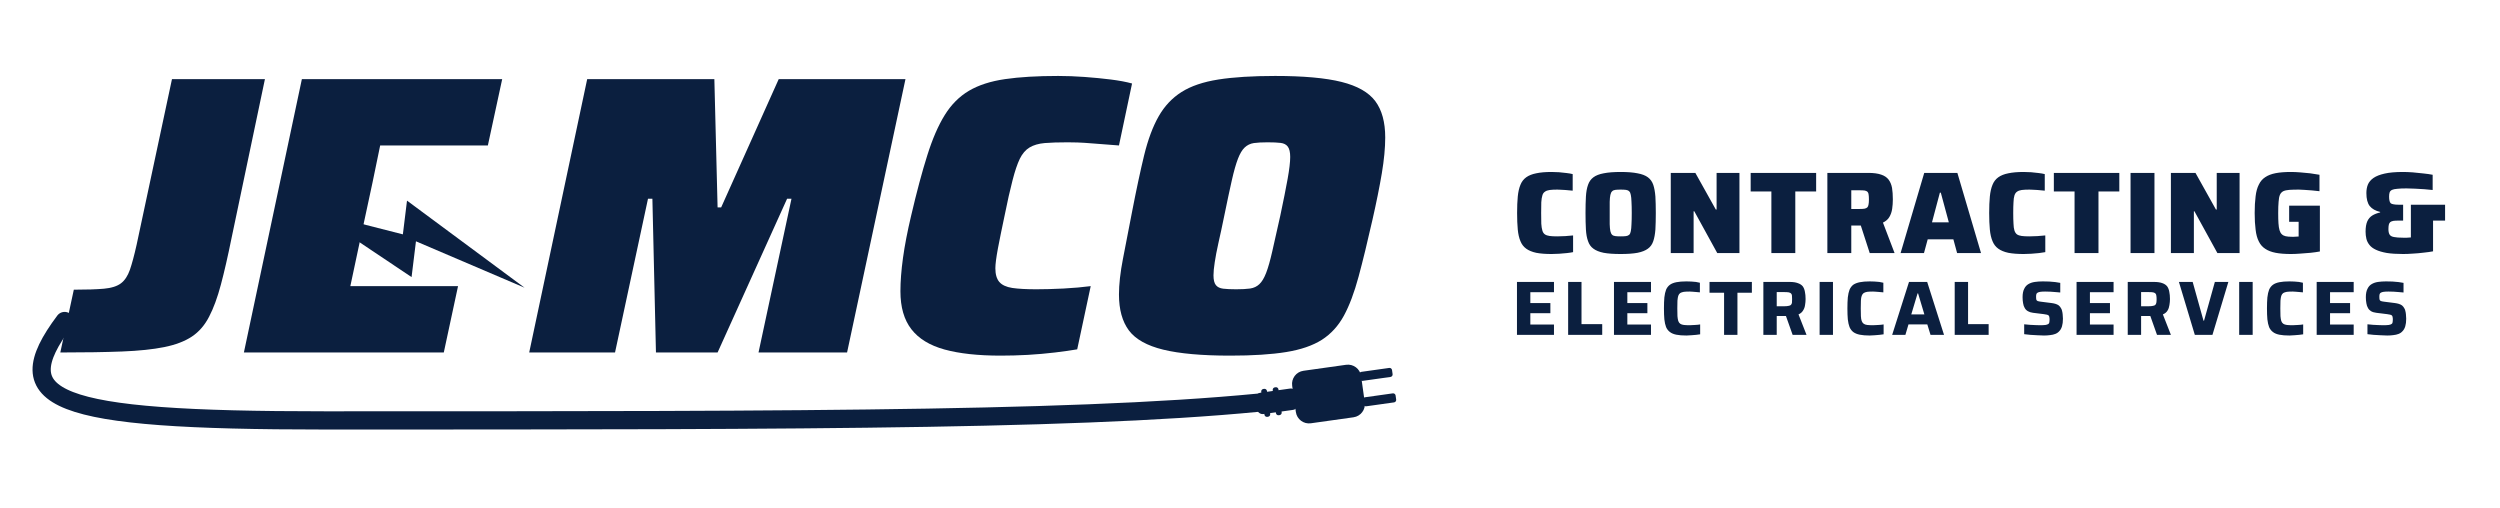
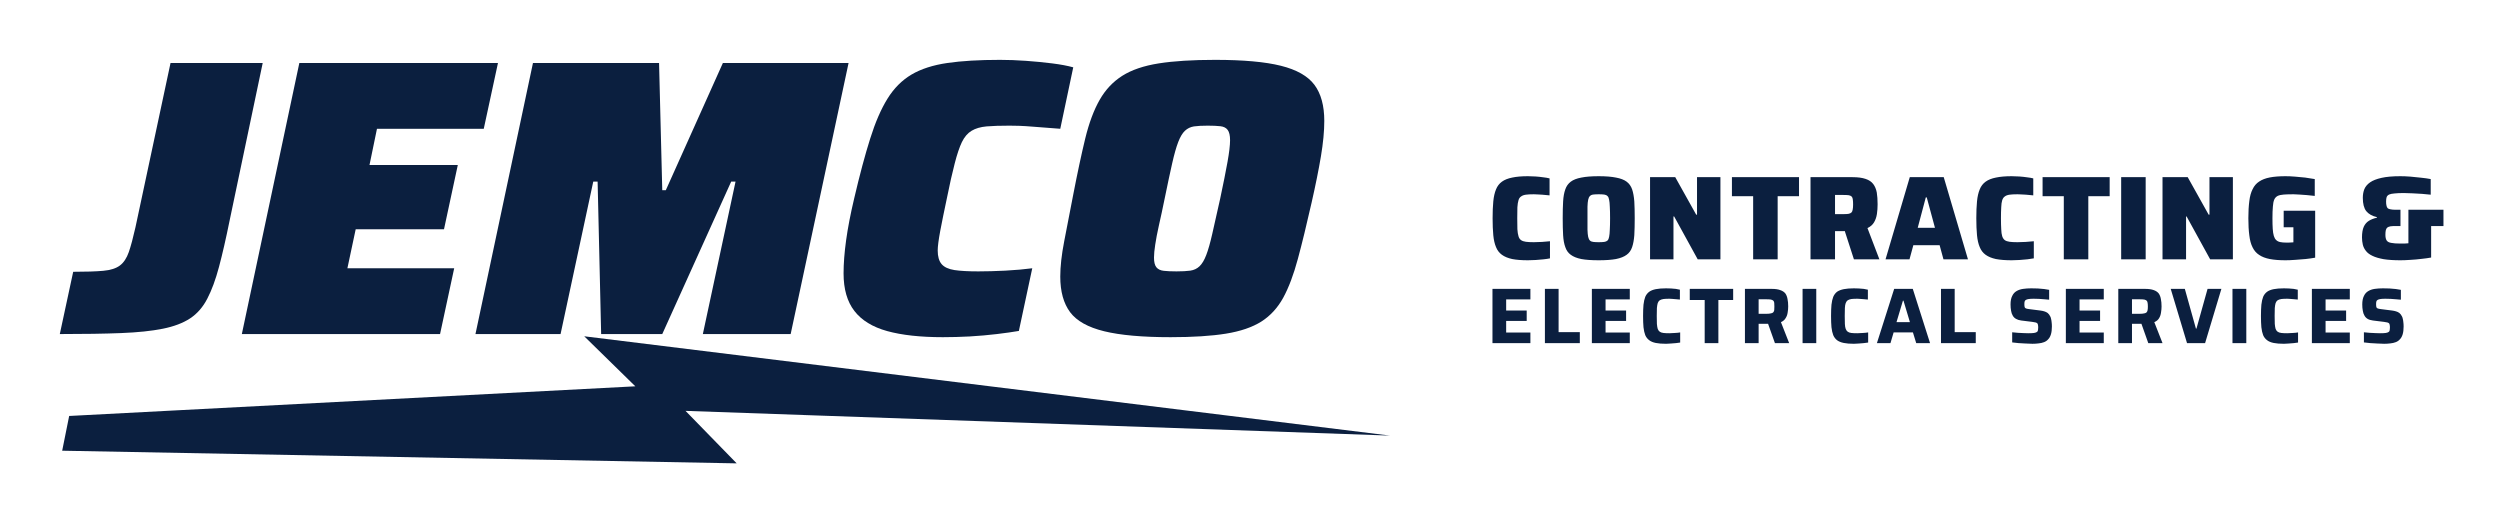
- <svg xmlns="http://www.w3.org/2000/svg" viewBox="0 0 1871 380" width="1871" height="380" role="img" aria-labelledby="t">
+ <svg xmlns="http://www.w3.org/2000/svg" viewBox="0 0 1826 380" width="1826" height="380" role="img" aria-labelledby="t">
  <defs>
    <linearGradient id="gLetter" x1="0" y1="0" x2="0.25" y2="1">
      <stop offset="0" stop-color="#2F82F5" />
      <stop offset="0.55" stop-color="#1655B8" />
      <stop offset="1" stop-color="#0E3A7A" />
    </linearGradient>
-     <linearGradient id="gBolt" x1="0" y1="0" x2="0" y2="1">
+     <linearGradient id="gBolt" x1="0" y1="0" x2="1" y2="0">
+       <stop offset="0" stop-color="#1655B8" />
+       <stop offset="0.55" stop-color="#3DB4FF" />
+       <stop offset="1" stop-color="#A9E4FF" />
+     </linearGradient>
+     <linearGradient id="gBoltV" x1="0" y1="0" x2="0" y2="1">
      <stop offset="0" stop-color="#A9E4FF" />
      <stop offset="0.5" stop-color="#3DB4FF" />
      <stop offset="1" stop-color="#2F82F5" />
    </linearGradient>
-     <linearGradient id="gCord" x1="0" y1="0" x2="1" y2="0">
+     <linearGradient id="gRoof" x1="0" y1="0" x2="1" y2="0">
      <stop offset="0" stop-color="#0E3A7A" />
      <stop offset="0.6" stop-color="#1655B8" />
      <stop offset="1" stop-color="#2F82F5" />
    </linearGradient>
-     <linearGradient id="gPlug" x1="0" y1="0" x2="0" y2="1">
-       <stop offset="0" stop-color="#2F82F5" />
-       <stop offset="1" stop-color="#0E3A7A" />
-     </linearGradient>
-     <linearGradient id="gBlade" x1="0" y1="0" x2="0" y2="1">
-       <stop offset="0" stop-color="#F2F5F8" />
-       <stop offset="1" stop-color="#8B96A5" />
-     </linearGradient>
  </defs>
-   <g transform="translate(0 22) scale(0.62)">
+   <g transform="translate(0 10) scale(0.6)">
    <g id="mark">
-       <path d="M 78 352 C 6 448, 62 472, 392 472 C 992 472, 1342 472, 1562 446" fill="none" stroke="#0B1F3F" stroke-width="22" stroke-linecap="round" />
-       <g transform="translate(1562 446) rotate(-8)">
-         <rect x="-46" y="-13" width="50" height="26" rx="7" fill="#0B1F3F" />
-         <rect x="-38" y="-17" width="7" height="34" rx="3" fill="#0B1F3F" opacity="1" />
-         <rect x="-24" y="-17" width="7" height="34" rx="3" fill="#0B1F3F" opacity="1" />
-         <rect x="0" y="-32" width="84" height="64" rx="16" fill="#0B1F3F" />
-         <rect x="82" y="-21" width="40" height="11" rx="3" fill="#0B1F3F" />
-         <rect x="82" y="10" width="40" height="11" rx="3" fill="#0B1F3F" />
-       </g>
-       <path transform="translate(296.8 390)" d="M 82 -170 L 200 -91 L 205.3 -134.2 L 336.4 -78.2 L 194.5 -183.3 L 189.5 -142.6 Z" fill="#0B1F3F" />
+       <path transform="translate(76 540)" d="M 8.2 -50.3 L 697.4 -86.4 L 635.2 -147.3 L 1616.1 -26.4 L 758.5 -56.5 L 820.8 7.4 L -0.3 -8 Z" fill="#0B1F3F" />
      <path transform="translate(92 390)" d="M-19.2 0 -2.9 -75.8Q20.1 -75.8 33.6 -77Q47 -78.2 54 -83.5Q60.9 -88.7 64.8 -99.8Q68.6 -110.8 72.9 -130L115.6 -330H227.8L187.5 -138.1Q180.8 -105 174.6 -81.8Q168.4 -58.5 160.4 -43.2Q152.5 -27.8 139.6 -19.2Q126.6 -10.6 106.2 -6.5Q85.9 -2.4 55.4 -1.2Q24.9 0 -19.2 0Z" fill="#0B1F3F" />
-       <path transform="translate(296.8 390)" d="M -2.4 0 L 67.6 -330 L 309.4 -330 L 292.1 -249.9 L 162.1 -249.9 L 153 -205.8 L 136.2 -127.6 L 126.1 -80.1 L 256.1 -80.1 L 238.9 0 Z" fill="#0B1F3F" />
-       <path transform="translate(641.2 390)" d="M-2.4 0 67.6 -330H221.1L225 -175.1H229.3L298.8 -330H451.8L381.3 0H274.4L314.2 -185.6H308.9L225 0H150.6L146.3 -185.6H141L101.2 0Z" fill="#0B1F3F" />
-       <path transform="translate(1072.5 390)" d="M135.3 3.8Q94.5 3.8 67.6 -3.6Q40.8 -11 27.6 -28.1Q14.4 -45.1 14.4 -73.9Q14.4 -91.6 17.5 -114.2Q20.6 -136.7 27.3 -165Q37.4 -208.2 46.8 -237.9Q56.1 -267.6 67.9 -286.6Q79.6 -305.5 97.1 -315.9Q114.6 -326.2 140.8 -330Q166.9 -333.8 204.8 -333.8Q220.2 -333.8 236.7 -332.6Q253.3 -331.4 268.4 -329.5Q283.5 -327.6 294 -324.7L278.2 -249.9Q259 -251.3 247 -252.3Q235 -253.3 228.1 -253.5Q221.1 -253.7 216.3 -253.7Q199.5 -253.7 188.5 -252.8Q177.5 -251.8 170.3 -247.5Q163.1 -243.2 158.5 -233.8Q154 -224.5 149.7 -207.7Q145.3 -190.9 140.1 -165Q135.3 -142.5 132.1 -125.7Q129 -108.9 129 -101.7Q129 -90.7 133.8 -85.1Q138.6 -79.6 149.4 -77.9Q160.2 -76.3 178.4 -76.3Q192.8 -76.3 211.3 -77.2Q229.8 -78.2 244.1 -80.1L227.8 -3.8Q216.8 -1.9 201 0Q185.1 1.9 168.1 2.9Q151.1 3.8 135.3 3.8Z" fill="#0B1F3F" />
-       <path transform="translate(1336.3 390)" d="M148.7 3.8Q97.4 3.8 67.9 -3.4Q38.4 -10.6 26.4 -26.6Q14.4 -42.7 14.4 -70Q14.4 -88.3 19.2 -113Q24 -137.7 30.2 -169.8Q37.9 -209.6 44.8 -238.1Q51.8 -266.7 62.4 -285.2Q72.9 -303.6 89.9 -314.4Q107 -325.2 134.3 -329.5Q161.6 -333.8 202.9 -333.8Q254.2 -333.8 283 -326.6Q311.8 -319.4 323.8 -303.4Q335.8 -287.3 335.8 -259.5Q335.8 -240.8 331.7 -216.3Q327.6 -191.9 320.4 -160.2Q311.3 -119.9 303.6 -91.4Q295.9 -62.8 285.9 -44.4Q275.8 -25.9 259.3 -15.3Q242.7 -4.8 216.1 -0.5Q189.5 3.8 148.7 3.8ZM155.9 -76.3Q166 -76.3 172.7 -77.2Q179.4 -78.2 183.9 -82.5Q188.5 -86.8 192.1 -96.2Q195.7 -105.5 199.5 -122.3Q203.4 -139.1 209.1 -165Q214.9 -192.3 218 -209.6Q221.1 -226.9 221.1 -236Q221.1 -244.6 218.2 -248.5Q215.4 -252.3 209.4 -253Q203.4 -253.7 193.8 -253.7Q183.7 -253.7 177.2 -252.8Q170.8 -251.8 166.2 -247.5Q161.6 -243.2 158 -233.8Q154.4 -224.5 150.6 -207.7Q146.8 -190.9 141.5 -165Q137.7 -146.3 134.5 -132.4Q131.4 -118.5 130 -108.9Q128.5 -99.3 128.5 -93.1Q128.5 -84.9 131.4 -81.3Q134.3 -77.7 140.3 -77Q146.3 -76.3 155.9 -76.3Z" fill="#0B1F3F" />
+       <path transform="translate(296.8 390)" d="M-2.4 0 67.6 -330H309.4L292.1 -249.9H162.1L153 -205.8H260.5L243.7 -127.6H136.2L126.1 -80.1H256.1L238.9 0Z" fill="#0B1F3F" />
+       <path transform="translate(581.2 390)" d="M-2.4 0 67.6 -330H221.1L225 -175.1H229.3L298.8 -330H451.8L381.3 0H274.4L314.2 -185.6H308.9L225 0H150.6L146.3 -185.6H141L101.2 0Z" fill="#0B1F3F" />
+       <path transform="translate(1012.5 390)" d="M135.3 3.8Q94.5 3.8 67.6 -3.6Q40.8 -11 27.6 -28.1Q14.4 -45.1 14.4 -73.9Q14.4 -91.6 17.5 -114.2Q20.6 -136.7 27.3 -165Q37.4 -208.2 46.8 -237.9Q56.1 -267.6 67.9 -286.6Q79.6 -305.5 97.1 -315.9Q114.6 -326.2 140.8 -330Q166.9 -333.8 204.8 -333.8Q220.2 -333.8 236.7 -332.6Q253.3 -331.4 268.4 -329.5Q283.5 -327.6 294 -324.7L278.2 -249.9Q259 -251.3 247 -252.3Q235 -253.3 228.1 -253.5Q221.1 -253.7 216.3 -253.7Q199.5 -253.7 188.5 -252.8Q177.5 -251.8 170.3 -247.5Q163.1 -243.2 158.5 -233.8Q154 -224.5 149.7 -207.7Q145.3 -190.9 140.1 -165Q135.3 -142.5 132.1 -125.7Q129 -108.9 129 -101.7Q129 -90.7 133.8 -85.1Q138.6 -79.6 149.4 -77.9Q160.2 -76.3 178.4 -76.3Q192.8 -76.3 211.3 -77.2Q229.8 -78.2 244.1 -80.1L227.8 -3.8Q216.8 -1.9 201 0Q185.1 1.9 168.1 2.9Q151.1 3.8 135.3 3.8Z" fill="#0B1F3F" />
+       <path transform="translate(1276.3 390)" d="M148.7 3.8Q97.4 3.8 67.9 -3.4Q38.4 -10.6 26.4 -26.6Q14.4 -42.7 14.4 -70Q14.4 -88.3 19.2 -113Q24 -137.7 30.2 -169.8Q37.9 -209.6 44.8 -238.1Q51.8 -266.7 62.4 -285.2Q72.9 -303.6 89.9 -314.4Q107 -325.2 134.3 -329.5Q161.6 -333.8 202.9 -333.8Q254.2 -333.8 283 -326.6Q311.8 -319.4 323.8 -303.4Q335.8 -287.3 335.8 -259.5Q335.8 -240.8 331.7 -216.3Q327.6 -191.9 320.4 -160.2Q311.3 -119.9 303.6 -91.4Q295.9 -62.8 285.9 -44.4Q275.8 -25.9 259.3 -15.3Q242.7 -4.8 216.1 -0.5Q189.5 3.8 148.7 3.8ZM155.9 -76.3Q166 -76.3 172.7 -77.2Q179.4 -78.2 183.9 -82.5Q188.5 -86.8 192.1 -96.2Q195.7 -105.5 199.5 -122.3Q203.4 -139.1 209.1 -165Q214.9 -192.3 218 -209.6Q221.1 -226.9 221.1 -236Q221.1 -244.6 218.2 -248.5Q215.4 -252.3 209.4 -253Q203.4 -253.7 193.8 -253.7Q183.7 -253.7 177.2 -252.8Q170.8 -251.8 166.2 -247.5Q161.6 -243.2 158 -233.8Q154.4 -224.5 150.6 -207.7Q146.8 -190.9 141.5 -165Q137.7 -146.3 134.5 -132.4Q131.4 -118.5 130 -108.9Q128.5 -99.3 128.5 -93.1Q128.5 -84.9 131.4 -81.3Q134.3 -77.7 140.3 -77Q146.3 -76.3 155.9 -76.3Z" fill="#0B1F3F" />
    </g>
  </g>
  <g id="wordmark">
-     <path transform="translate(1131.2 189.4)" d="M30 0.7Q23.1 0.7 18.5 -0.2Q13.9 -1.2 11 -3.3Q8.1 -5.4 6.7 -8.9Q5.2 -12.4 4.7 -17.6Q4.2 -22.9 4.2 -30Q4.2 -37.1 4.7 -42.3Q5.2 -47.5 6.7 -51.1Q8.1 -54.6 11 -56.7Q13.9 -58.8 18.5 -59.7Q23.1 -60.7 30 -60.7Q32.7 -60.7 35.6 -60.5Q38.5 -60.3 41.2 -59.9Q43.9 -59.6 45.8 -59.1V-46.7Q42.7 -47 40.4 -47.2Q38.2 -47.4 36.8 -47.4Q35.3 -47.5 34.3 -47.5Q30.7 -47.5 28.5 -47.2Q26.3 -46.9 25 -45.9Q23.6 -45 23.1 -43.1Q22.5 -41.2 22.3 -38Q22.2 -34.8 22.2 -30Q22.2 -25.2 22.3 -22Q22.5 -18.8 23.1 -16.9Q23.6 -15 25 -14Q26.3 -13.1 28.5 -12.8Q30.7 -12.5 34.3 -12.5Q36.9 -12.5 40.3 -12.7Q43.6 -12.9 46.1 -13.2V-0.7Q44.2 -0.3 41.5 0Q38.7 0.3 35.7 0.5Q32.8 0.7 30 0.7Z M81.7 0.7Q73.9 0.7 69 -0.2Q64.1 -1.2 61.3 -3.3Q58.5 -5.3 57.3 -8.9Q56 -12.4 55.7 -17.6Q55.4 -22.9 55.4 -30Q55.4 -37.1 55.7 -42.3Q56 -47.5 57.3 -51.1Q58.5 -54.6 61.3 -56.7Q64.1 -58.8 69 -59.7Q73.9 -60.7 81.7 -60.7Q89.4 -60.7 94.3 -59.7Q99.3 -58.8 102.1 -56.7Q104.9 -54.6 106.1 -51.1Q107.3 -47.5 107.7 -42.3Q108 -37.1 108 -30Q108 -22.9 107.7 -17.6Q107.3 -12.4 106.1 -8.9Q104.9 -5.3 102.1 -3.3Q99.3 -1.2 94.3 -0.2Q89.4 0.7 81.7 0.7ZM81.7 -12.5Q84.1 -12.5 85.7 -12.7Q87.2 -12.9 88.1 -13.7Q89 -14.6 89.3 -16.4Q89.7 -18.3 89.8 -21.6Q90 -24.9 90 -30Q90 -35.1 89.8 -38.4Q89.7 -41.7 89.3 -43.5Q89 -45.4 88.1 -46.2Q87.2 -47.1 85.7 -47.3Q84.1 -47.5 81.7 -47.5Q79.3 -47.5 77.7 -47.3Q76.1 -47.1 75.3 -46.2Q74.4 -45.4 74 -43.5Q73.6 -41.7 73.5 -38.4Q73.5 -35.1 73.5 -30Q73.5 -24.9 73.5 -21.6Q73.6 -18.3 74 -16.4Q74.4 -14.6 75.3 -13.7Q76.1 -12.9 77.7 -12.7Q79.3 -12.5 81.7 -12.5Z M119.2 0V-60H137.6L152.9 -32.6H153.5V-60H170.6V0H154L136.8 -31.3H136.3V0Z M194.5 0V-46.1H179V-60H228V-46.1H212.4V0Z M236.4 0V-60H267.1Q273 -60 276.7 -58.7Q280.3 -57.5 282.2 -55Q284.1 -52.5 284.8 -48.8Q285.4 -45.1 285.4 -40.2Q285.4 -36.5 284.9 -33.1Q284.4 -29.7 282.8 -27Q281.3 -24.4 278 -22.8L286.7 0H268.1L260.4 -23.8L264.8 -21.3Q264 -20.8 263.2 -20.7Q262.3 -20.6 260.9 -20.6H254.3V0ZM254.3 -33H260.3Q262.7 -33 264.1 -33.2Q265.6 -33.5 266.3 -34.2Q267 -34.9 267.2 -36.3Q267.5 -37.7 267.5 -40Q267.5 -42.3 267.3 -43.6Q267.2 -45 266.5 -45.8Q265.8 -46.5 264.4 -46.8Q262.9 -47 260.3 -47H254.3Z M291.2 0 308.9 -60H333.7L351.4 0H333.5L330.7 -10.3H311.5L308.7 0ZM314.7 -23H327.3L321.3 -45.2H320.6Z M383.3 0.7Q376.5 0.7 371.8 -0.2Q367.2 -1.2 364.3 -3.3Q361.4 -5.4 360 -8.9Q358.5 -12.4 358 -17.6Q357.5 -22.9 357.5 -30Q357.5 -37.1 358 -42.3Q358.5 -47.5 360 -51.1Q361.4 -54.6 364.3 -56.7Q367.2 -58.8 371.8 -59.7Q376.5 -60.7 383.3 -60.7Q386 -60.7 388.9 -60.5Q391.8 -60.3 394.5 -59.9Q397.2 -59.6 399.1 -59.1V-46.7Q396 -47 393.8 -47.2Q391.5 -47.4 390.1 -47.4Q388.6 -47.5 387.6 -47.5Q384 -47.5 381.8 -47.2Q379.6 -46.9 378.3 -45.9Q377 -45 376.4 -43.1Q375.8 -41.2 375.7 -38Q375.5 -34.8 375.5 -30Q375.5 -25.2 375.7 -22Q375.8 -18.8 376.4 -16.9Q377 -15 378.3 -14Q379.6 -13.1 381.8 -12.8Q384 -12.5 387.6 -12.5Q390.3 -12.5 393.6 -12.7Q397 -12.9 399.5 -13.2V-0.7Q397.5 -0.3 394.8 0Q392 0.3 389 0.5Q386.1 0.7 383.3 0.7Z M421.4 0V-46.1H405.9V-60H454.9V-46.1H439.3V0Z M463.3 0V-60H481.2V0Z M493.5 0V-60H511.9L527.2 -32.6H527.8V-60H544.9V0H528.3L511.1 -31.3H510.7V0Z M583.3 0.7Q576.6 0.7 571.9 -0.2Q567.2 -1.1 564.1 -3.2Q561 -5.2 559.3 -8.7Q557.5 -12.2 556.9 -17.5Q556.2 -22.7 556.2 -30Q556.2 -37.2 556.9 -42.5Q557.5 -47.7 559.3 -51.2Q561 -54.8 564.1 -56.8Q567.2 -58.9 571.9 -59.8Q576.6 -60.7 583.3 -60.7Q586.4 -60.7 590.2 -60.4Q593.9 -60.1 597.7 -59.7Q601.5 -59.2 604.7 -58.6V-46.3Q601.9 -46.7 599 -46.9Q596 -47.1 593.4 -47.3Q590.9 -47.5 589.3 -47.5Q584.9 -47.5 582.1 -47.3Q579.3 -47.1 577.6 -46.3Q575.9 -45.4 575.1 -43.6Q574.3 -41.7 574.1 -38.4Q573.8 -35.1 573.8 -30Q573.8 -25.4 574 -22.3Q574.2 -19.1 574.8 -17.1Q575.4 -15.1 576.5 -14.1Q577.6 -13 579.4 -12.6Q581.3 -12.2 584 -12.2Q584.7 -12.2 585.6 -12.2Q586.5 -12.3 587.4 -12.3Q588.4 -12.3 589.1 -12.4V-23.4H582V-35.5H605V-1.2Q601.8 -0.6 598 -0.2Q594.1 0.2 590.3 0.4Q586.5 0.7 583.3 0.7Z M667.3 0.7Q660 0.7 655 -0.1Q650 -1 646.9 -2.5Q643.7 -4 642.1 -6.1Q640.4 -8.2 639.8 -10.7Q639.2 -13.3 639.2 -16Q639.2 -20.9 640.5 -23.8Q641.8 -26.6 644.2 -28.1Q646.6 -29.6 650.1 -30.4V-30.8Q644.9 -32 642.3 -35.2Q639.8 -38.4 639.8 -44.9Q639.8 -48.4 640.9 -51.2Q642.1 -54.1 645.1 -56.2Q648.1 -58.3 653.5 -59.5Q658.8 -60.7 667.2 -60.7Q670.5 -60.7 674.5 -60.4Q678.5 -60.1 682.4 -59.6Q686.3 -59.2 689.4 -58.6V-47.2Q686.5 -47.5 683.1 -47.8Q679.6 -48 676.1 -48.2Q672.7 -48.4 669.8 -48.4Q665.5 -48.4 662.9 -48.1Q660.3 -47.9 659 -47.3Q657.6 -46.6 657.2 -45.4Q656.8 -44.2 656.8 -42.2Q656.8 -40.3 657.1 -39.2Q657.3 -38 658 -37.3Q658.7 -36.7 660.1 -36.5Q661.5 -36.2 663.7 -36.2H667.3V-24.3H663.7Q661.5 -24.3 660 -24.1Q658.5 -23.8 657.7 -23.2Q656.9 -22.5 656.6 -21.3Q656.3 -20 656.3 -17.9Q656.3 -15.2 657.2 -13.8Q658.1 -12.4 660.5 -12Q662.9 -11.5 667.3 -11.5Q668.7 -11.5 670.1 -11.5Q671.5 -11.6 673 -11.7Q674.5 -11.8 676.1 -11.9L673.1 -7.6V-36.2H698.7V-24.3H689.7V-1.3Q686.5 -0.7 682.5 -0.3Q678.5 0.2 674.6 0.4Q670.6 0.7 667.3 0.7Z" fill="#0B1F3F" />
-     <path transform="translate(1131.2 250.6)" d="M4.1 0V-39.6H31.8V-31.9H14.1V-23.8H29.1V-16.2H14.1V-7.7H31.8V0Z M42.4 0V-39.6H52.4V-8H67.9V0Z M76.7 0V-39.6H104.4V-31.9H86.7V-23.8H101.7V-16.2H86.7V-7.7H104.4V0Z M130.9 0.5Q126.4 0.5 123.4 -0.1Q120.4 -0.7 118.6 -2.1Q116.7 -3.5 115.7 -5.8Q114.8 -8.1 114.4 -11.6Q114.1 -15 114.1 -19.8Q114.1 -24.5 114.4 -28Q114.8 -31.5 115.7 -33.8Q116.7 -36.1 118.6 -37.5Q120.4 -38.8 123.4 -39.4Q126.4 -40 130.9 -40Q132.6 -40 134.5 -39.9Q136.3 -39.8 138 -39.6Q139.8 -39.3 141 -39V-31.8Q139.2 -32 137.7 -32.1Q136.3 -32.3 135.2 -32.3Q134 -32.4 133.3 -32.4Q130.7 -32.4 129 -32.2Q127.3 -31.9 126.3 -31.3Q125.3 -30.6 124.8 -29.2Q124.4 -27.9 124.2 -25.6Q124.1 -23.3 124.1 -19.8Q124.1 -16.3 124.2 -14Q124.4 -11.7 124.8 -10.4Q125.3 -9 126.3 -8.3Q127.3 -7.6 129 -7.4Q130.7 -7.2 133.3 -7.2Q135.1 -7.2 137.3 -7.4Q139.6 -7.5 141.2 -7.8V-0.4Q139.9 -0.2 138.2 0Q136.4 0.2 134.5 0.3Q132.6 0.5 130.9 0.5Z M159.1 0V-31.5H148.2V-39.6H179.9V-31.5H169.1V0Z M188.5 0V-39.6H208.1Q212 -39.6 214.3 -38.7Q216.7 -37.9 218 -36.3Q219.2 -34.6 219.6 -32.2Q220.1 -29.9 220.1 -26.8Q220.1 -24.6 219.7 -22.3Q219.4 -20 218.2 -18.2Q217.1 -16.3 214.8 -15.3L220.8 0H210.4L204.8 -15.8L207.3 -14.4Q206.8 -14.2 206.3 -14.1Q205.7 -14.1 204.9 -14.1H198.5V0ZM198.5 -21.4H204.2Q206.2 -21.4 207.4 -21.7Q208.6 -21.9 209.1 -22.4Q209.7 -23 209.9 -24Q210 -25.1 210 -26.7Q210 -28.3 209.9 -29.4Q209.8 -30.4 209.2 -31Q208.7 -31.5 207.5 -31.8Q206.3 -32 204.2 -32H198.5Z M230.6 0V-39.6H240.6V0Z M268.1 0.5Q263.7 0.5 260.7 -0.1Q257.7 -0.7 255.8 -2.1Q254 -3.5 253 -5.8Q252.1 -8.1 251.7 -11.6Q251.4 -15 251.4 -19.8Q251.4 -24.5 251.7 -28Q252.1 -31.5 253 -33.8Q254 -36.1 255.8 -37.5Q257.7 -38.8 260.7 -39.4Q263.7 -40 268.1 -40Q269.9 -40 271.7 -39.9Q273.6 -39.8 275.3 -39.6Q277 -39.3 278.3 -39V-31.8Q276.4 -32 275 -32.1Q273.5 -32.3 272.4 -32.3Q271.3 -32.4 270.6 -32.4Q267.9 -32.4 266.2 -32.2Q264.6 -31.9 263.6 -31.3Q262.6 -30.6 262.1 -29.2Q261.6 -27.9 261.5 -25.6Q261.4 -23.3 261.4 -19.8Q261.4 -16.3 261.5 -14Q261.6 -11.7 262.1 -10.4Q262.6 -9 263.6 -8.3Q264.6 -7.6 266.2 -7.4Q267.9 -7.2 270.6 -7.2Q272.4 -7.2 274.6 -7.4Q276.8 -7.5 278.5 -7.8V-0.4Q277.2 -0.2 275.4 0Q273.6 0.2 271.8 0.3Q269.9 0.5 268.1 0.5Z M284.9 0 297.5 -39.6H311.1L323.7 0H313.6L311.2 -7.8H297.1L294.8 0ZM299.2 -15.3H309L304.3 -31H303.9Z M331.7 0V-39.6H341.7V-8H357.1V0Z M398.5 0.5Q396.2 0.5 393.5 0.3Q390.8 0.2 388.3 -0Q385.7 -0.2 383.7 -0.5V-7.9Q385.8 -7.7 388 -7.5Q390.1 -7.4 392.1 -7.3Q394 -7.2 395.4 -7.2Q398.1 -7.2 399.6 -7.4Q401 -7.6 401.7 -8.1Q402.2 -8.4 402.4 -8.9Q402.6 -9.4 402.6 -10Q402.7 -10.7 402.7 -11.5Q402.7 -12.6 402.5 -13.4Q402.4 -14.1 402 -14.5Q401.5 -14.9 400.7 -15.1Q399.8 -15.3 398.4 -15.5L390.3 -16.5Q388 -16.8 386.5 -17.7Q384.9 -18.6 384.1 -20.1Q383.2 -21.6 382.9 -23.6Q382.5 -25.7 382.5 -28.2Q382.5 -32.1 383.7 -34.4Q384.8 -36.8 386.9 -38Q388.9 -39.2 391.7 -39.6Q394.4 -40 397.6 -40Q399.9 -40 402.4 -39.9Q404.9 -39.7 407 -39.5Q409.2 -39.2 410.7 -38.9V-31.7Q409.3 -31.9 407.3 -32Q405.4 -32.2 403.3 -32.3Q401.2 -32.4 399.4 -32.4Q397.2 -32.4 395.8 -32.2Q394.5 -32 393.8 -31.6Q393 -31.2 392.8 -30.4Q392.6 -29.7 392.6 -28.5Q392.6 -27.1 392.8 -26.3Q393 -25.6 393.8 -25.3Q394.6 -25 396.3 -24.8L404.2 -23.8Q405.8 -23.6 407.1 -23.2Q408.5 -22.8 409.6 -22Q410.7 -21.1 411.5 -19.5Q411.9 -18.8 412.1 -17.7Q412.4 -16.6 412.5 -15.3Q412.7 -13.9 412.7 -12.1Q412.7 -8.7 412 -6.4Q411.3 -4.1 410 -2.8Q408.8 -1.4 407 -0.7Q405.2 0 403.1 0.2Q400.9 0.5 398.5 0.5Z M422.9 0V-39.6H450.6V-31.9H432.9V-23.8H447.9V-16.2H432.9V-7.7H450.6V0Z M461.2 0V-39.6H480.8Q484.7 -39.6 487.1 -38.7Q489.4 -37.9 490.7 -36.3Q491.9 -34.6 492.3 -32.2Q492.8 -29.9 492.8 -26.8Q492.8 -24.6 492.4 -22.3Q492.1 -20 491 -18.2Q489.9 -16.3 487.5 -15.3L493.5 0H483.1L477.5 -15.8L480 -14.4Q479.6 -14.2 479 -14.1Q478.4 -14.1 477.6 -14.1H471.2V0ZM471.2 -21.4H476.9Q478.9 -21.4 480.1 -21.7Q481.3 -21.9 481.8 -22.4Q482.4 -23 482.6 -24Q482.8 -25.1 482.8 -26.7Q482.8 -28.3 482.6 -29.4Q482.5 -30.4 481.9 -31Q481.4 -31.5 480.2 -31.8Q479 -32 476.9 -32H471.2Z M511.4 0 499.5 -39.6H509.8L517.9 -10.6H518.3L526.4 -39.6H536.5L524.6 0Z M544.6 0V-39.6H554.7V0Z M582.2 0.5Q577.7 0.5 574.7 -0.1Q571.7 -0.7 569.9 -2.1Q568 -3.5 567 -5.8Q566.1 -8.1 565.7 -11.6Q565.4 -15 565.4 -19.8Q565.4 -24.5 565.7 -28Q566.1 -31.5 567 -33.8Q568 -36.1 569.9 -37.5Q571.7 -38.8 574.7 -39.4Q577.7 -40 582.2 -40Q583.9 -40 585.8 -39.9Q587.6 -39.8 589.3 -39.6Q591.1 -39.3 592.3 -39V-31.8Q590.5 -32 589 -32.1Q587.6 -32.3 586.5 -32.3Q585.3 -32.4 584.6 -32.4Q582 -32.4 580.3 -32.2Q578.6 -31.9 577.6 -31.3Q576.6 -30.6 576.1 -29.2Q575.7 -27.9 575.5 -25.6Q575.4 -23.3 575.4 -19.8Q575.4 -16.3 575.5 -14Q575.7 -11.7 576.1 -10.4Q576.6 -9 577.6 -8.3Q578.6 -7.6 580.3 -7.4Q582 -7.2 584.6 -7.2Q586.4 -7.2 588.6 -7.4Q590.9 -7.5 592.5 -7.8V-0.4Q591.2 -0.2 589.5 0Q587.7 0.2 585.8 0.3Q583.9 0.5 582.2 0.5Z M602.6 0V-39.6H630.3V-31.9H612.6V-23.8H627.6V-16.2H612.6V-7.7H630.3V0Z M655.4 0.5Q653.1 0.5 650.4 0.3Q647.7 0.2 645.2 -0Q642.6 -0.2 640.6 -0.5V-7.9Q642.7 -7.7 644.9 -7.5Q647 -7.4 649 -7.3Q650.9 -7.2 652.3 -7.2Q655 -7.2 656.5 -7.4Q657.9 -7.6 658.6 -8.1Q659.1 -8.4 659.3 -8.9Q659.5 -9.4 659.5 -10Q659.6 -10.7 659.6 -11.5Q659.6 -12.6 659.4 -13.4Q659.3 -14.1 658.9 -14.5Q658.4 -14.9 657.6 -15.1Q656.7 -15.3 655.3 -15.5L647.2 -16.5Q644.8 -16.8 643.3 -17.7Q641.8 -18.6 641 -20.1Q640.1 -21.6 639.8 -23.6Q639.4 -25.7 639.4 -28.2Q639.4 -32.1 640.6 -34.4Q641.7 -36.8 643.8 -38Q645.8 -39.2 648.5 -39.6Q651.3 -40 654.5 -40Q656.8 -40 659.3 -39.9Q661.7 -39.7 663.9 -39.5Q666.1 -39.2 667.6 -38.9V-31.7Q666.2 -31.9 664.2 -32Q662.3 -32.2 660.2 -32.3Q658.1 -32.4 656.3 -32.4Q654.1 -32.4 652.7 -32.2Q651.4 -32 650.7 -31.6Q649.9 -31.2 649.7 -30.4Q649.5 -29.7 649.5 -28.5Q649.5 -27.1 649.7 -26.3Q649.9 -25.6 650.7 -25.3Q651.5 -25 653.2 -24.8L661.1 -23.8Q662.7 -23.6 664 -23.2Q665.4 -22.8 666.5 -22Q667.6 -21.1 668.4 -19.5Q668.8 -18.8 669 -17.7Q669.3 -16.6 669.4 -15.3Q669.6 -13.9 669.6 -12.1Q669.6 -8.7 668.9 -6.4Q668.2 -4.1 666.9 -2.8Q665.7 -1.4 663.9 -0.7Q662.1 0 660 0.2Q657.8 0.5 655.4 0.5Z" fill="#0B1F3F" />
+     <path transform="translate(1086 189.4)" d="M30 0.7Q23.1 0.7 18.5 -0.2Q13.9 -1.2 11 -3.3Q8.1 -5.4 6.7 -8.9Q5.2 -12.4 4.7 -17.6Q4.2 -22.9 4.2 -30Q4.2 -37.1 4.7 -42.3Q5.2 -47.5 6.7 -51.1Q8.1 -54.6 11 -56.7Q13.9 -58.8 18.5 -59.7Q23.1 -60.7 30 -60.7Q32.7 -60.7 35.6 -60.5Q38.5 -60.3 41.2 -59.9Q43.9 -59.6 45.8 -59.1V-46.7Q42.7 -47 40.4 -47.2Q38.2 -47.4 36.8 -47.4Q35.3 -47.5 34.3 -47.5Q30.7 -47.5 28.5 -47.2Q26.3 -46.9 25 -45.9Q23.6 -45 23.1 -43.1Q22.5 -41.2 22.3 -38Q22.2 -34.8 22.2 -30Q22.2 -25.2 22.3 -22Q22.5 -18.8 23.1 -16.9Q23.6 -15 25 -14Q26.3 -13.1 28.5 -12.8Q30.7 -12.5 34.3 -12.5Q36.9 -12.5 40.3 -12.7Q43.6 -12.9 46.1 -13.2V-0.7Q44.2 -0.3 41.5 0Q38.7 0.3 35.7 0.5Q32.8 0.7 30 0.7Z M81.7 0.7Q73.9 0.7 69 -0.2Q64.1 -1.2 61.3 -3.3Q58.5 -5.3 57.3 -8.9Q56 -12.4 55.7 -17.6Q55.4 -22.9 55.4 -30Q55.4 -37.1 55.7 -42.3Q56 -47.5 57.3 -51.1Q58.5 -54.6 61.3 -56.7Q64.1 -58.8 69 -59.7Q73.9 -60.7 81.7 -60.7Q89.4 -60.7 94.3 -59.7Q99.3 -58.8 102.1 -56.7Q104.9 -54.6 106.1 -51.1Q107.3 -47.5 107.7 -42.3Q108 -37.1 108 -30Q108 -22.9 107.7 -17.6Q107.3 -12.4 106.1 -8.9Q104.9 -5.3 102.1 -3.3Q99.3 -1.2 94.3 -0.2Q89.4 0.7 81.7 0.7ZM81.7 -12.5Q84.1 -12.5 85.7 -12.7Q87.2 -12.9 88.1 -13.7Q89 -14.6 89.3 -16.4Q89.7 -18.3 89.8 -21.6Q90 -24.9 90 -30Q90 -35.1 89.8 -38.4Q89.7 -41.7 89.3 -43.5Q89 -45.4 88.1 -46.2Q87.2 -47.1 85.7 -47.3Q84.1 -47.5 81.7 -47.5Q79.3 -47.5 77.7 -47.3Q76.1 -47.1 75.3 -46.2Q74.4 -45.4 74 -43.5Q73.6 -41.7 73.5 -38.4Q73.5 -35.1 73.5 -30Q73.5 -24.9 73.5 -21.6Q73.6 -18.3 74 -16.4Q74.4 -14.6 75.3 -13.7Q76.1 -12.9 77.7 -12.7Q79.3 -12.5 81.7 -12.5Z M119.2 0V-60H137.6L152.9 -32.6H153.5V-60H170.6V0H154L136.8 -31.3H136.3V0Z M194.5 0V-46.1H179V-60H228V-46.1H212.4V0Z M236.4 0V-60H267.1Q273 -60 276.7 -58.7Q280.3 -57.5 282.2 -55Q284.1 -52.5 284.8 -48.8Q285.4 -45.1 285.4 -40.2Q285.4 -36.5 284.9 -33.1Q284.4 -29.7 282.8 -27Q281.3 -24.4 278 -22.8L286.7 0H268.1L260.4 -23.8L264.8 -21.3Q264 -20.8 263.2 -20.7Q262.3 -20.6 260.9 -20.6H254.3V0ZM254.3 -33H260.3Q262.7 -33 264.1 -33.2Q265.6 -33.5 266.3 -34.2Q267 -34.9 267.2 -36.3Q267.5 -37.7 267.5 -40Q267.5 -42.3 267.3 -43.6Q267.2 -45 266.5 -45.8Q265.8 -46.5 264.4 -46.8Q262.9 -47 260.3 -47H254.3Z M291.2 0 308.9 -60H333.7L351.4 0H333.5L330.7 -10.3H311.5L308.7 0ZM314.7 -23H327.3L321.3 -45.2H320.6Z M383.3 0.7Q376.5 0.7 371.8 -0.2Q367.2 -1.2 364.3 -3.3Q361.4 -5.4 360 -8.9Q358.5 -12.4 358 -17.6Q357.5 -22.9 357.5 -30Q357.5 -37.1 358 -42.3Q358.5 -47.5 360 -51.1Q361.4 -54.6 364.3 -56.7Q367.2 -58.8 371.8 -59.7Q376.5 -60.7 383.3 -60.7Q386 -60.7 388.9 -60.5Q391.8 -60.3 394.5 -59.9Q397.2 -59.6 399.1 -59.1V-46.7Q396 -47 393.8 -47.2Q391.5 -47.4 390.1 -47.4Q388.6 -47.5 387.6 -47.5Q384 -47.5 381.8 -47.2Q379.6 -46.9 378.3 -45.9Q377 -45 376.4 -43.1Q375.8 -41.2 375.7 -38Q375.5 -34.8 375.5 -30Q375.5 -25.2 375.7 -22Q375.8 -18.8 376.4 -16.9Q377 -15 378.3 -14Q379.6 -13.1 381.8 -12.8Q384 -12.5 387.6 -12.5Q390.3 -12.5 393.6 -12.7Q397 -12.9 399.5 -13.2V-0.7Q397.5 -0.3 394.8 0Q392 0.3 389 0.5Q386.1 0.7 383.3 0.7Z M421.4 0V-46.1H405.9V-60H454.9V-46.1H439.3V0Z M463.3 0V-60H481.2V0Z M493.5 0V-60H511.9L527.2 -32.6H527.8V-60H544.9V0H528.3L511.1 -31.3H510.7V0Z M583.3 0.7Q576.6 0.7 571.9 -0.2Q567.2 -1.1 564.1 -3.2Q561 -5.2 559.3 -8.7Q557.5 -12.2 556.9 -17.5Q556.2 -22.7 556.2 -30Q556.2 -37.2 556.9 -42.5Q557.5 -47.7 559.3 -51.2Q561 -54.8 564.1 -56.8Q567.2 -58.9 571.9 -59.8Q576.6 -60.7 583.3 -60.7Q586.4 -60.7 590.2 -60.4Q593.9 -60.1 597.7 -59.7Q601.5 -59.2 604.7 -58.6V-46.3Q601.9 -46.7 599 -46.9Q596 -47.1 593.4 -47.3Q590.9 -47.5 589.3 -47.5Q584.9 -47.5 582.1 -47.3Q579.3 -47.1 577.6 -46.3Q575.9 -45.4 575.1 -43.6Q574.3 -41.7 574.1 -38.4Q573.8 -35.1 573.8 -30Q573.8 -25.4 574 -22.3Q574.2 -19.1 574.8 -17.1Q575.4 -15.1 576.5 -14.1Q577.6 -13 579.4 -12.6Q581.3 -12.2 584 -12.2Q584.7 -12.2 585.6 -12.2Q586.5 -12.3 587.4 -12.3Q588.4 -12.3 589.1 -12.4V-23.4H582V-35.5H605V-1.2Q601.8 -0.6 598 -0.2Q594.1 0.2 590.3 0.4Q586.5 0.7 583.3 0.7Z M667.3 0.7Q660 0.7 655 -0.1Q650 -1 646.9 -2.5Q643.7 -4 642.1 -6.1Q640.4 -8.2 639.8 -10.7Q639.2 -13.3 639.2 -16Q639.2 -20.9 640.5 -23.8Q641.8 -26.6 644.2 -28.1Q646.6 -29.6 650.1 -30.4V-30.8Q644.9 -32 642.3 -35.2Q639.8 -38.4 639.8 -44.9Q639.8 -48.4 640.9 -51.2Q642.1 -54.1 645.1 -56.2Q648.1 -58.3 653.5 -59.5Q658.8 -60.7 667.2 -60.7Q670.5 -60.7 674.5 -60.4Q678.5 -60.1 682.4 -59.6Q686.3 -59.2 689.4 -58.6V-47.2Q686.5 -47.5 683.1 -47.8Q679.6 -48 676.1 -48.2Q672.7 -48.4 669.8 -48.4Q665.5 -48.4 662.9 -48.1Q660.3 -47.9 659 -47.3Q657.6 -46.6 657.2 -45.4Q656.8 -44.2 656.8 -42.2Q656.8 -40.3 657.1 -39.2Q657.3 -38 658 -37.3Q658.7 -36.7 660.1 -36.5Q661.5 -36.2 663.7 -36.2H667.3V-24.3H663.7Q661.5 -24.3 660 -24.1Q658.5 -23.8 657.7 -23.2Q656.9 -22.5 656.6 -21.3Q656.3 -20 656.3 -17.9Q656.3 -15.2 657.2 -13.8Q658.1 -12.4 660.5 -12Q662.9 -11.5 667.3 -11.5Q668.7 -11.5 670.1 -11.5Q671.5 -11.6 673 -11.7Q674.5 -11.8 676.1 -11.9L673.1 -7.6V-36.2H698.7V-24.3H689.7V-1.3Q686.5 -0.7 682.5 -0.3Q678.5 0.2 674.6 0.4Q670.6 0.7 667.3 0.7Z" fill="#0B1F3F" />
+     <path transform="translate(1086 250.6)" d="M4.1 0V-39.6H31.8V-31.9H14.1V-23.8H29.1V-16.2H14.1V-7.7H31.8V0Z M42.4 0V-39.6H52.4V-8H67.9V0Z M76.7 0V-39.6H104.4V-31.9H86.7V-23.8H101.7V-16.2H86.7V-7.7H104.4V0Z M130.9 0.5Q126.4 0.5 123.4 -0.1Q120.4 -0.7 118.6 -2.1Q116.7 -3.5 115.7 -5.8Q114.8 -8.1 114.4 -11.6Q114.1 -15 114.1 -19.8Q114.1 -24.5 114.4 -28Q114.8 -31.5 115.7 -33.8Q116.7 -36.1 118.6 -37.5Q120.4 -38.8 123.4 -39.4Q126.4 -40 130.9 -40Q132.6 -40 134.5 -39.9Q136.3 -39.8 138 -39.6Q139.8 -39.3 141 -39V-31.8Q139.2 -32 137.7 -32.1Q136.3 -32.3 135.2 -32.3Q134 -32.4 133.3 -32.4Q130.7 -32.4 129 -32.2Q127.3 -31.9 126.3 -31.3Q125.3 -30.6 124.8 -29.2Q124.4 -27.9 124.2 -25.6Q124.1 -23.3 124.1 -19.8Q124.1 -16.3 124.2 -14Q124.4 -11.7 124.8 -10.4Q125.3 -9 126.3 -8.3Q127.3 -7.6 129 -7.4Q130.7 -7.2 133.3 -7.2Q135.1 -7.2 137.3 -7.4Q139.6 -7.5 141.2 -7.8V-0.4Q139.9 -0.2 138.2 0Q136.4 0.2 134.5 0.3Q132.6 0.5 130.9 0.5Z M159.1 0V-31.5H148.2V-39.6H179.9V-31.5H169.1V0Z M188.5 0V-39.6H208.1Q212 -39.6 214.3 -38.7Q216.7 -37.9 218 -36.3Q219.2 -34.6 219.6 -32.2Q220.1 -29.9 220.1 -26.8Q220.1 -24.6 219.7 -22.3Q219.4 -20 218.2 -18.2Q217.1 -16.3 214.8 -15.3L220.8 0H210.4L204.8 -15.8L207.3 -14.4Q206.8 -14.2 206.3 -14.1Q205.7 -14.1 204.9 -14.1H198.5V0ZM198.5 -21.4H204.2Q206.2 -21.4 207.4 -21.7Q208.6 -21.9 209.1 -22.4Q209.7 -23 209.9 -24Q210 -25.1 210 -26.7Q210 -28.3 209.9 -29.4Q209.8 -30.4 209.2 -31Q208.7 -31.5 207.5 -31.8Q206.3 -32 204.2 -32H198.5Z M230.6 0V-39.6H240.6V0Z M268.1 0.5Q263.7 0.5 260.7 -0.1Q257.7 -0.7 255.8 -2.1Q254 -3.5 253 -5.8Q252.1 -8.1 251.7 -11.6Q251.4 -15 251.4 -19.8Q251.4 -24.5 251.7 -28Q252.1 -31.5 253 -33.8Q254 -36.1 255.8 -37.5Q257.7 -38.8 260.7 -39.4Q263.7 -40 268.1 -40Q269.9 -40 271.7 -39.9Q273.6 -39.8 275.3 -39.6Q277 -39.3 278.3 -39V-31.8Q276.4 -32 275 -32.1Q273.5 -32.3 272.4 -32.3Q271.3 -32.4 270.6 -32.4Q267.9 -32.4 266.2 -32.2Q264.6 -31.9 263.6 -31.3Q262.6 -30.6 262.1 -29.2Q261.6 -27.9 261.5 -25.6Q261.4 -23.3 261.4 -19.8Q261.4 -16.3 261.5 -14Q261.6 -11.7 262.1 -10.4Q262.6 -9 263.6 -8.3Q264.6 -7.6 266.2 -7.4Q267.9 -7.2 270.6 -7.2Q272.4 -7.2 274.6 -7.4Q276.8 -7.5 278.5 -7.8V-0.4Q277.2 -0.2 275.4 0Q273.6 0.2 271.8 0.3Q269.9 0.5 268.1 0.5Z M284.9 0 297.5 -39.6H311.1L323.7 0H313.6L311.2 -7.8H297.1L294.8 0ZM299.2 -15.3H309L304.3 -31H303.9Z M331.7 0V-39.6H341.7V-8H357.1V0Z M398.5 0.5Q396.2 0.5 393.5 0.3Q390.8 0.2 388.3 -0Q385.7 -0.2 383.7 -0.5V-7.9Q385.8 -7.7 388 -7.5Q390.1 -7.4 392.1 -7.3Q394 -7.2 395.4 -7.2Q398.1 -7.2 399.6 -7.4Q401 -7.6 401.7 -8.1Q402.2 -8.4 402.4 -8.9Q402.6 -9.4 402.6 -10Q402.7 -10.7 402.7 -11.5Q402.7 -12.6 402.5 -13.4Q402.4 -14.1 402 -14.5Q401.5 -14.9 400.7 -15.1Q399.8 -15.3 398.4 -15.5L390.3 -16.5Q388 -16.8 386.5 -17.7Q384.9 -18.6 384.1 -20.1Q383.2 -21.6 382.9 -23.6Q382.5 -25.7 382.5 -28.2Q382.5 -32.1 383.7 -34.4Q384.8 -36.8 386.9 -38Q388.9 -39.2 391.7 -39.6Q394.4 -40 397.6 -40Q399.9 -40 402.4 -39.9Q404.9 -39.7 407 -39.5Q409.2 -39.2 410.7 -38.9V-31.7Q409.3 -31.9 407.3 -32Q405.4 -32.2 403.3 -32.3Q401.2 -32.4 399.4 -32.4Q397.2 -32.4 395.8 -32.2Q394.5 -32 393.8 -31.6Q393 -31.2 392.8 -30.4Q392.6 -29.7 392.6 -28.5Q392.6 -27.1 392.8 -26.3Q393 -25.6 393.8 -25.3Q394.6 -25 396.3 -24.8L404.2 -23.8Q405.8 -23.6 407.1 -23.2Q408.5 -22.8 409.6 -22Q410.7 -21.1 411.5 -19.5Q411.9 -18.8 412.1 -17.7Q412.4 -16.6 412.5 -15.3Q412.7 -13.9 412.7 -12.1Q412.7 -8.7 412 -6.4Q411.3 -4.1 410 -2.8Q408.8 -1.4 407 -0.7Q405.2 0 403.1 0.2Q400.9 0.5 398.5 0.5Z M422.9 0V-39.6H450.6V-31.9H432.9V-23.8H447.9V-16.2H432.9V-7.7H450.6V0Z M461.2 0V-39.6H480.8Q484.7 -39.6 487.1 -38.7Q489.4 -37.9 490.7 -36.3Q491.9 -34.6 492.3 -32.2Q492.8 -29.9 492.8 -26.8Q492.8 -24.6 492.4 -22.3Q492.1 -20 491 -18.2Q489.9 -16.3 487.5 -15.3L493.5 0H483.1L477.5 -15.8L480 -14.4Q479.6 -14.2 479 -14.1Q478.4 -14.1 477.6 -14.1H471.2V0ZM471.2 -21.4H476.9Q478.9 -21.4 480.1 -21.7Q481.3 -21.9 481.8 -22.4Q482.4 -23 482.6 -24Q482.8 -25.1 482.8 -26.7Q482.8 -28.3 482.6 -29.4Q482.5 -30.4 481.9 -31Q481.4 -31.5 480.2 -31.8Q479 -32 476.9 -32H471.2Z M511.4 0 499.5 -39.6H509.8L517.9 -10.6H518.3L526.4 -39.6H536.5L524.6 0Z M544.6 0V-39.6H554.7V0Z M582.2 0.5Q577.7 0.5 574.7 -0.1Q571.7 -0.7 569.9 -2.1Q568 -3.5 567 -5.8Q566.1 -8.1 565.7 -11.6Q565.4 -15 565.4 -19.8Q565.4 -24.5 565.7 -28Q566.1 -31.5 567 -33.8Q568 -36.1 569.9 -37.5Q571.7 -38.8 574.7 -39.4Q577.7 -40 582.2 -40Q583.9 -40 585.8 -39.9Q587.6 -39.8 589.3 -39.6Q591.1 -39.3 592.3 -39V-31.8Q590.5 -32 589 -32.1Q587.6 -32.3 586.5 -32.3Q585.3 -32.4 584.6 -32.4Q582 -32.4 580.3 -32.2Q578.6 -31.9 577.6 -31.3Q576.6 -30.6 576.1 -29.2Q575.7 -27.9 575.5 -25.6Q575.4 -23.3 575.4 -19.8Q575.4 -16.3 575.5 -14Q575.7 -11.7 576.1 -10.4Q576.6 -9 577.6 -8.3Q578.6 -7.6 580.3 -7.4Q582 -7.2 584.6 -7.2Q586.4 -7.2 588.6 -7.4Q590.9 -7.5 592.5 -7.8V-0.4Q591.2 -0.2 589.5 0Q587.7 0.2 585.8 0.3Q583.9 0.5 582.2 0.5Z M602.6 0V-39.6H630.3V-31.9H612.6V-23.8H627.6V-16.2H612.6V-7.7H630.3V0Z M655.4 0.5Q653.1 0.5 650.4 0.3Q647.7 0.2 645.2 -0Q642.6 -0.2 640.6 -0.5V-7.9Q642.7 -7.7 644.9 -7.5Q647 -7.4 649 -7.3Q650.9 -7.2 652.3 -7.2Q655 -7.2 656.5 -7.4Q657.9 -7.6 658.6 -8.1Q659.1 -8.4 659.3 -8.9Q659.5 -9.4 659.5 -10Q659.6 -10.7 659.6 -11.5Q659.6 -12.6 659.4 -13.4Q659.3 -14.1 658.9 -14.5Q658.4 -14.9 657.6 -15.1Q656.7 -15.3 655.3 -15.5L647.2 -16.5Q644.8 -16.8 643.3 -17.7Q641.8 -18.6 641 -20.1Q640.1 -21.6 639.8 -23.6Q639.4 -25.7 639.4 -28.2Q639.4 -32.1 640.6 -34.4Q641.7 -36.8 643.8 -38Q645.8 -39.2 648.5 -39.6Q651.3 -40 654.5 -40Q656.8 -40 659.3 -39.9Q661.7 -39.7 663.9 -39.5Q666.1 -39.2 667.6 -38.9V-31.7Q666.2 -31.9 664.2 -32Q662.3 -32.2 660.2 -32.3Q658.1 -32.4 656.3 -32.4Q654.1 -32.4 652.7 -32.2Q651.4 -32 650.7 -31.6Q649.9 -31.2 649.7 -30.4Q649.5 -29.7 649.5 -28.5Q649.5 -27.1 649.7 -26.3Q649.9 -25.6 650.7 -25.3Q651.5 -25 653.2 -24.8L661.1 -23.8Q662.7 -23.6 664 -23.2Q665.4 -22.8 666.5 -22Q667.6 -21.1 668.4 -19.5Q668.8 -18.8 669 -17.7Q669.3 -16.6 669.4 -15.3Q669.6 -13.9 669.6 -12.1Q669.6 -8.7 668.9 -6.4Q668.2 -4.1 666.9 -2.8Q665.7 -1.4 663.9 -0.7Q662.1 0 660 0.2Q657.8 0.5 655.4 0.5Z" fill="#0B1F3F" />
  </g>
</svg>
